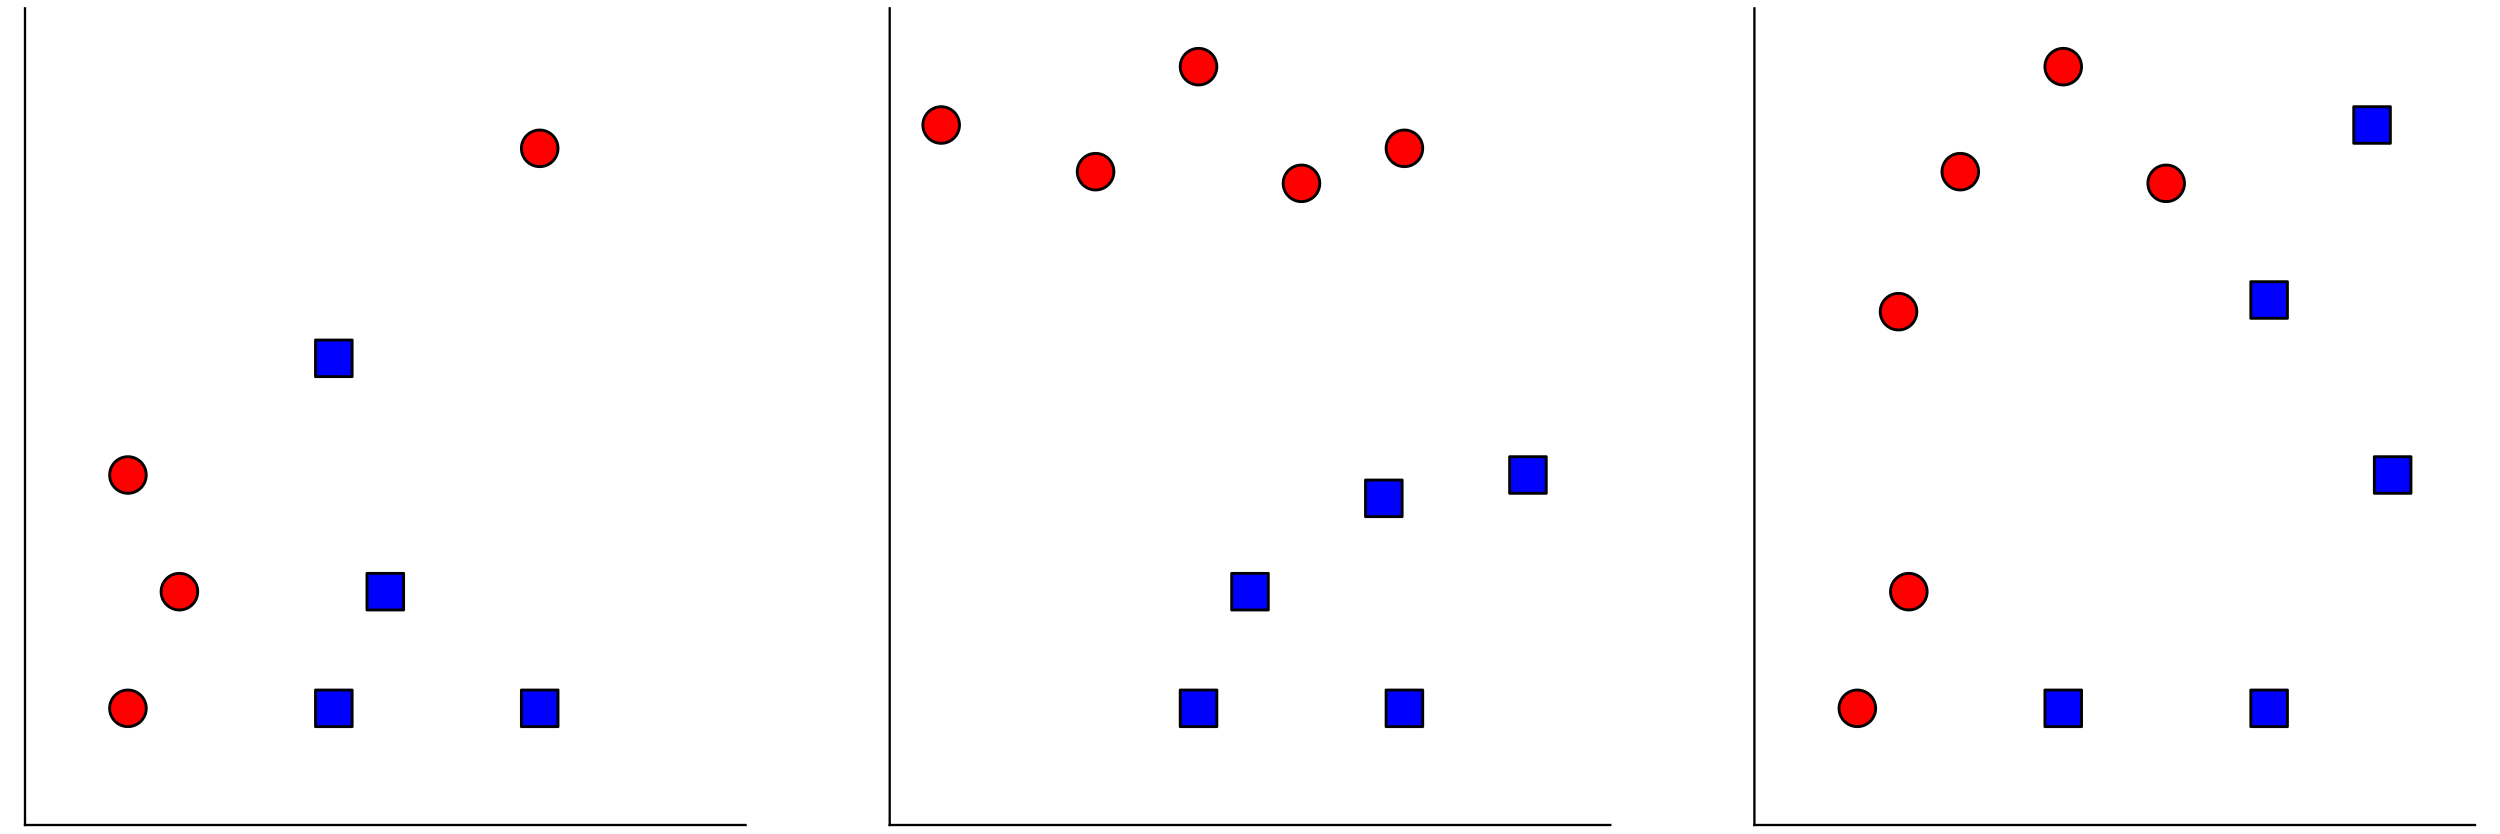
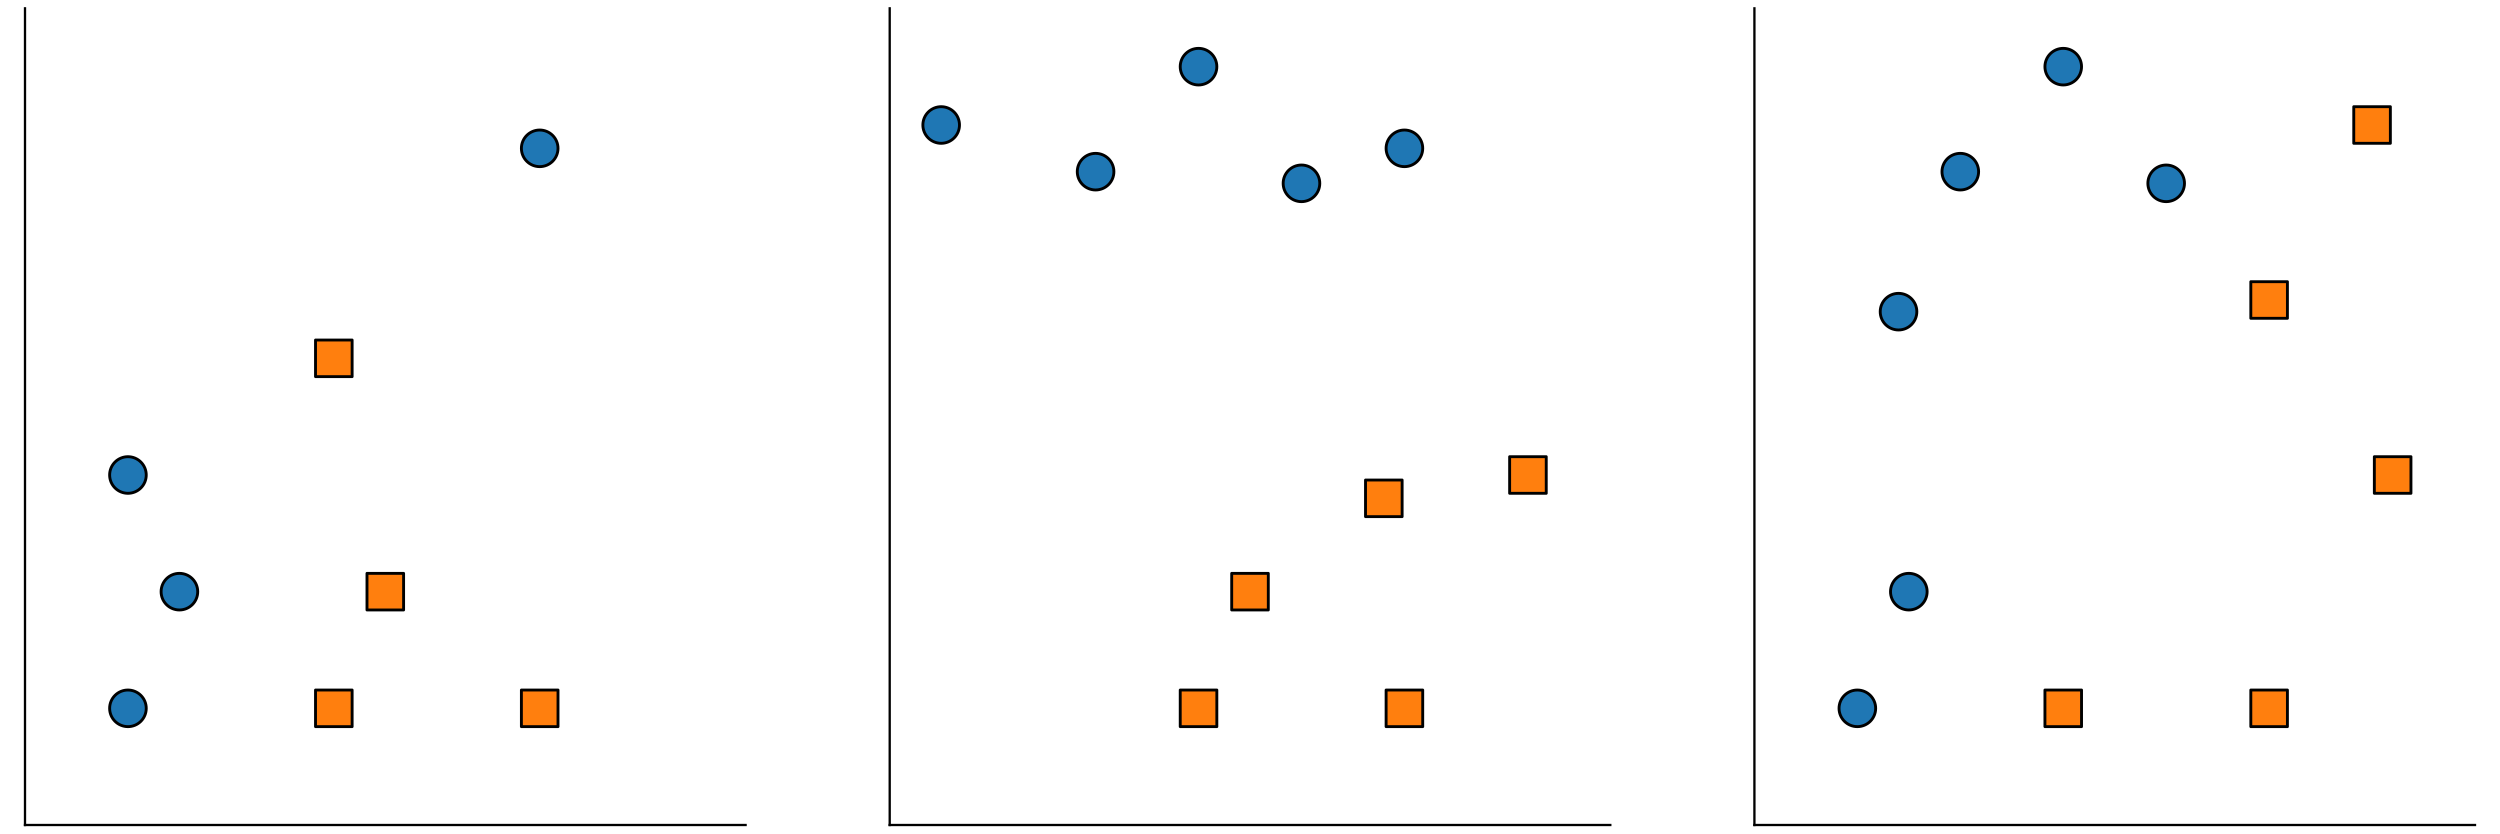
<svg xmlns="http://www.w3.org/2000/svg" xmlns:xlink="http://www.w3.org/1999/xlink" height="288pt" version="1.1" viewBox="0 0 864 288" width="864pt">
  <defs>
    <style type="text/css">
*{stroke-linecap:butt;stroke-linejoin:round;}
  </style>
  </defs>
  <g id="figure_1">
    <g id="patch_1">
      <path d="M 0 288  L 864 288  L 864 0  L 0 0  z " style="fill:none;" />
    </g>
    <g id="axes_1">
      <g id="patch_2">
        <path d="M 8.64 285.12  L 257.675 285.12  L 257.675 2.88  L 8.64 2.88  z " style="fill:none;" />
      </g>
      <g id="PathCollection_1">
        <defs>
-           <path d="M 0 6.325  C 1.677 6.325 3.286 5.658 4.472 4.472  C 5.658 3.286 6.325 1.677 6.325 0  C 6.325 -1.677 5.658 -3.286 4.472 -4.472  C 3.286 -5.658 1.677 -6.325 0 -6.325  C -1.677 -6.325 -3.286 -5.658 -4.472 -4.472  C -5.658 -3.286 -6.325 -1.677 -6.325 0  C -6.325 1.677 -5.658 3.286 -4.472 4.472  C -3.286 5.658 -1.677 6.325 0 6.325  z " id="ma01ab157ca" style="stroke:#000000;" />
+           <path d="M 0 6.325  C 1.677 6.325 3.286 5.658 4.472 4.472  C 5.658 3.286 6.325 1.677 6.325 0  C 6.325 -1.677 5.658 -3.286 4.472 -4.472  C 3.286 -5.658 1.677 -6.325 0 -6.325  C -1.677 -6.325 -3.286 -5.658 -4.472 -4.472  C -5.658 -3.286 -6.325 -1.677 -6.325 0  C -6.325 1.677 -5.658 3.286 -4.472 4.472  C -3.286 5.658 -1.677 6.325 0 6.325  z " id="mfba0b6e576" style="stroke:#000000;" />
        </defs>
-         <g clip-path="url(#p0f721d18cd)">
-           <use style="fill:#ff0000;stroke:#000000;" x="44.216" xlink:href="#ma01ab157ca" y="244.8" />
-           <use style="fill:#ff0000;stroke:#000000;" x="44.216" xlink:href="#ma01ab157ca" y="164.16" />
-           <use style="fill:#ff0000;stroke:#000000;" x="62.005" xlink:href="#ma01ab157ca" y="204.48" />
-           <use style="fill:#ff0000;stroke:#000000;" x="186.522" xlink:href="#ma01ab157ca" y="51.264" />
+         <g clip-path="url(#p00c5dcc8f3)">
+           <use style="fill:#1f77b4;stroke:#000000;" x="44.216" xlink:href="#mfba0b6e576" y="244.8" />
+           <use style="fill:#1f77b4;stroke:#000000;" x="44.216" xlink:href="#mfba0b6e576" y="164.16" />
+           <use style="fill:#1f77b4;stroke:#000000;" x="62.005" xlink:href="#mfba0b6e576" y="204.48" />
+           <use style="fill:#1f77b4;stroke:#000000;" x="186.522" xlink:href="#mfba0b6e576" y="51.264" />
        </g>
      </g>
      <g id="PathCollection_2">
        <defs>
-           <path d="M -6.325 6.325  L 6.325 6.325  L 6.325 -6.325  L -6.325 -6.325  z " id="m098ec55d88" style="stroke:#000000;" />
+           <path d="M -6.325 6.325  L 6.325 6.325  L 6.325 -6.325  L -6.325 -6.325  z " id="maad3463ad0" style="stroke:#000000;" />
        </defs>
-         <g clip-path="url(#p0f721d18cd)">
-           <use style="fill:#0000ff;stroke:#000000;" x="115.369" xlink:href="#m098ec55d88" y="244.8" />
-           <use style="fill:#0000ff;stroke:#000000;" x="115.369" xlink:href="#m098ec55d88" y="123.84" />
-           <use style="fill:#0000ff;stroke:#000000;" x="133.158" xlink:href="#m098ec55d88" y="204.48" />
-           <use style="fill:#0000ff;stroke:#000000;" x="186.522" xlink:href="#m098ec55d88" y="244.8" />
+         <g clip-path="url(#p00c5dcc8f3)">
+           <use style="fill:#ff7f0e;stroke:#000000;" x="115.369" xlink:href="#maad3463ad0" y="244.8" />
+           <use style="fill:#ff7f0e;stroke:#000000;" x="115.369" xlink:href="#maad3463ad0" y="123.84" />
+           <use style="fill:#ff7f0e;stroke:#000000;" x="133.158" xlink:href="#maad3463ad0" y="204.48" />
+           <use style="fill:#ff7f0e;stroke:#000000;" x="186.522" xlink:href="#maad3463ad0" y="244.8" />
        </g>
      </g>
      <g id="matplotlib.axis_1" />
      <g id="matplotlib.axis_2" />
      <g id="patch_3">
        <path d="M 8.64 285.12  L 8.64 2.88  " style="fill:none;stroke:#000000;stroke-linecap:square;stroke-linejoin:miter;stroke-width:0.8;" />
      </g>
      <g id="patch_4">
        <path d="M 8.64 285.12  L 257.675 285.12  " style="fill:none;stroke:#000000;stroke-linecap:square;stroke-linejoin:miter;stroke-width:0.8;" />
      </g>
    </g>
    <g id="axes_2">
      <g id="patch_5">
        <path d="M 307.482 285.12  L 556.518 285.12  L 556.518 2.88  L 307.482 2.88  z " style="fill:none;" />
      </g>
      <g id="PathCollection_3">
-         <g clip-path="url(#pc3997038b5)">
-           <use style="fill:#ff0000;stroke:#000000;" x="325.271" xlink:href="#ma01ab157ca" y="43.2" />
-           <use style="fill:#ff0000;stroke:#000000;" x="378.635" xlink:href="#ma01ab157ca" y="59.328" />
-           <use style="fill:#ff0000;stroke:#000000;" x="414.212" xlink:href="#ma01ab157ca" y="23.04" />
-           <use style="fill:#ff0000;stroke:#000000;" x="449.788" xlink:href="#ma01ab157ca" y="63.36" />
-           <use style="fill:#ff0000;stroke:#000000;" x="485.365" xlink:href="#ma01ab157ca" y="51.264" />
+         <g clip-path="url(#p218cf4d29d)">
+           <use style="fill:#1f77b4;stroke:#000000;" x="325.271" xlink:href="#mfba0b6e576" y="43.2" />
+           <use style="fill:#1f77b4;stroke:#000000;" x="378.635" xlink:href="#mfba0b6e576" y="59.328" />
+           <use style="fill:#1f77b4;stroke:#000000;" x="414.212" xlink:href="#mfba0b6e576" y="23.04" />
+           <use style="fill:#1f77b4;stroke:#000000;" x="449.788" xlink:href="#mfba0b6e576" y="63.36" />
+           <use style="fill:#1f77b4;stroke:#000000;" x="485.365" xlink:href="#mfba0b6e576" y="51.264" />
        </g>
      </g>
      <g id="PathCollection_4">
-         <g clip-path="url(#pc3997038b5)">
-           <use style="fill:#0000ff;stroke:#000000;" x="414.212" xlink:href="#m098ec55d88" y="244.8" />
-           <use style="fill:#0000ff;stroke:#000000;" x="432" xlink:href="#m098ec55d88" y="204.48" />
-           <use style="fill:#0000ff;stroke:#000000;" x="485.365" xlink:href="#m098ec55d88" y="244.8" />
-           <use style="fill:#0000ff;stroke:#000000;" x="528.056" xlink:href="#m098ec55d88" y="164.16" />
-           <use style="fill:#0000ff;stroke:#000000;" x="478.249" xlink:href="#m098ec55d88" y="172.224" />
+         <g clip-path="url(#p218cf4d29d)">
+           <use style="fill:#ff7f0e;stroke:#000000;" x="414.212" xlink:href="#maad3463ad0" y="244.8" />
+           <use style="fill:#ff7f0e;stroke:#000000;" x="432" xlink:href="#maad3463ad0" y="204.48" />
+           <use style="fill:#ff7f0e;stroke:#000000;" x="485.365" xlink:href="#maad3463ad0" y="244.8" />
+           <use style="fill:#ff7f0e;stroke:#000000;" x="528.056" xlink:href="#maad3463ad0" y="164.16" />
+           <use style="fill:#ff7f0e;stroke:#000000;" x="478.249" xlink:href="#maad3463ad0" y="172.224" />
        </g>
      </g>
      <g id="matplotlib.axis_3" />
      <g id="matplotlib.axis_4" />
      <g id="patch_6">
        <path d="M 307.482 285.12  L 307.482 2.88  " style="fill:none;stroke:#000000;stroke-linecap:square;stroke-linejoin:miter;stroke-width:0.8;" />
      </g>
      <g id="patch_7">
        <path d="M 307.482 285.12  L 556.518 285.12  " style="fill:none;stroke:#000000;stroke-linecap:square;stroke-linejoin:miter;stroke-width:0.8;" />
      </g>
    </g>
    <g id="axes_3">
      <g id="patch_8">
        <path d="M 606.325 285.12  L 855.36 285.12  L 855.36 2.88  L 606.325 2.88  z " style="fill:none;" />
      </g>
      <g id="PathCollection_5">
-         <g clip-path="url(#p2ac325c25e)">
-           <use style="fill:#ff0000;stroke:#000000;" x="641.901" xlink:href="#ma01ab157ca" y="244.8" />
-           <use style="fill:#ff0000;stroke:#000000;" x="659.689" xlink:href="#ma01ab157ca" y="204.48" />
-           <use style="fill:#ff0000;stroke:#000000;" x="656.132" xlink:href="#ma01ab157ca" y="107.712" />
-           <use style="fill:#ff0000;stroke:#000000;" x="677.478" xlink:href="#ma01ab157ca" y="59.328" />
-           <use style="fill:#ff0000;stroke:#000000;" x="713.054" xlink:href="#ma01ab157ca" y="23.04" />
-           <use style="fill:#ff0000;stroke:#000000;" x="748.631" xlink:href="#ma01ab157ca" y="63.36" />
+         <g clip-path="url(#p9a3eb53453)">
+           <use style="fill:#1f77b4;stroke:#000000;" x="641.901" xlink:href="#mfba0b6e576" y="244.8" />
+           <use style="fill:#1f77b4;stroke:#000000;" x="659.689" xlink:href="#mfba0b6e576" y="204.48" />
+           <use style="fill:#1f77b4;stroke:#000000;" x="656.132" xlink:href="#mfba0b6e576" y="107.712" />
+           <use style="fill:#1f77b4;stroke:#000000;" x="677.478" xlink:href="#mfba0b6e576" y="59.328" />
+           <use style="fill:#1f77b4;stroke:#000000;" x="713.054" xlink:href="#mfba0b6e576" y="23.04" />
+           <use style="fill:#1f77b4;stroke:#000000;" x="748.631" xlink:href="#mfba0b6e576" y="63.36" />
        </g>
      </g>
      <g id="PathCollection_6">
-         <g clip-path="url(#p2ac325c25e)">
-           <use style="fill:#0000ff;stroke:#000000;" x="713.054" xlink:href="#m098ec55d88" y="244.8" />
-           <use style="fill:#0000ff;stroke:#000000;" x="784.207" xlink:href="#m098ec55d88" y="103.68" />
-           <use style="fill:#0000ff;stroke:#000000;" x="784.207" xlink:href="#m098ec55d88" y="244.8" />
-           <use style="fill:#0000ff;stroke:#000000;" x="826.899" xlink:href="#m098ec55d88" y="164.16" />
-           <use style="fill:#0000ff;stroke:#000000;" x="819.784" xlink:href="#m098ec55d88" y="43.2" />
+         <g clip-path="url(#p9a3eb53453)">
+           <use style="fill:#ff7f0e;stroke:#000000;" x="713.054" xlink:href="#maad3463ad0" y="244.8" />
+           <use style="fill:#ff7f0e;stroke:#000000;" x="784.207" xlink:href="#maad3463ad0" y="103.68" />
+           <use style="fill:#ff7f0e;stroke:#000000;" x="784.207" xlink:href="#maad3463ad0" y="244.8" />
+           <use style="fill:#ff7f0e;stroke:#000000;" x="826.899" xlink:href="#maad3463ad0" y="164.16" />
+           <use style="fill:#ff7f0e;stroke:#000000;" x="819.784" xlink:href="#maad3463ad0" y="43.2" />
        </g>
      </g>
      <g id="matplotlib.axis_5" />
      <g id="matplotlib.axis_6" />
      <g id="patch_9">
        <path d="M 606.325 285.12  L 606.325 2.88  " style="fill:none;stroke:#000000;stroke-linecap:square;stroke-linejoin:miter;stroke-width:0.8;" />
      </g>
      <g id="patch_10">
        <path d="M 606.325 285.12  L 855.36 285.12  " style="fill:none;stroke:#000000;stroke-linecap:square;stroke-linejoin:miter;stroke-width:0.8;" />
      </g>
    </g>
  </g>
  <defs>
-     <clipPath id="p0f721d18cd">
+     <clipPath id="p00c5dcc8f3">
      <rect height="282.24" width="249.035" x="8.64" y="2.88" />
    </clipPath>
-     <clipPath id="pc3997038b5">
+     <clipPath id="p218cf4d29d">
      <rect height="282.24" width="249.035" x="307.482" y="2.88" />
    </clipPath>
-     <clipPath id="p2ac325c25e">
+     <clipPath id="p9a3eb53453">
      <rect height="282.24" width="249.035" x="606.325" y="2.88" />
    </clipPath>
  </defs>
</svg>
